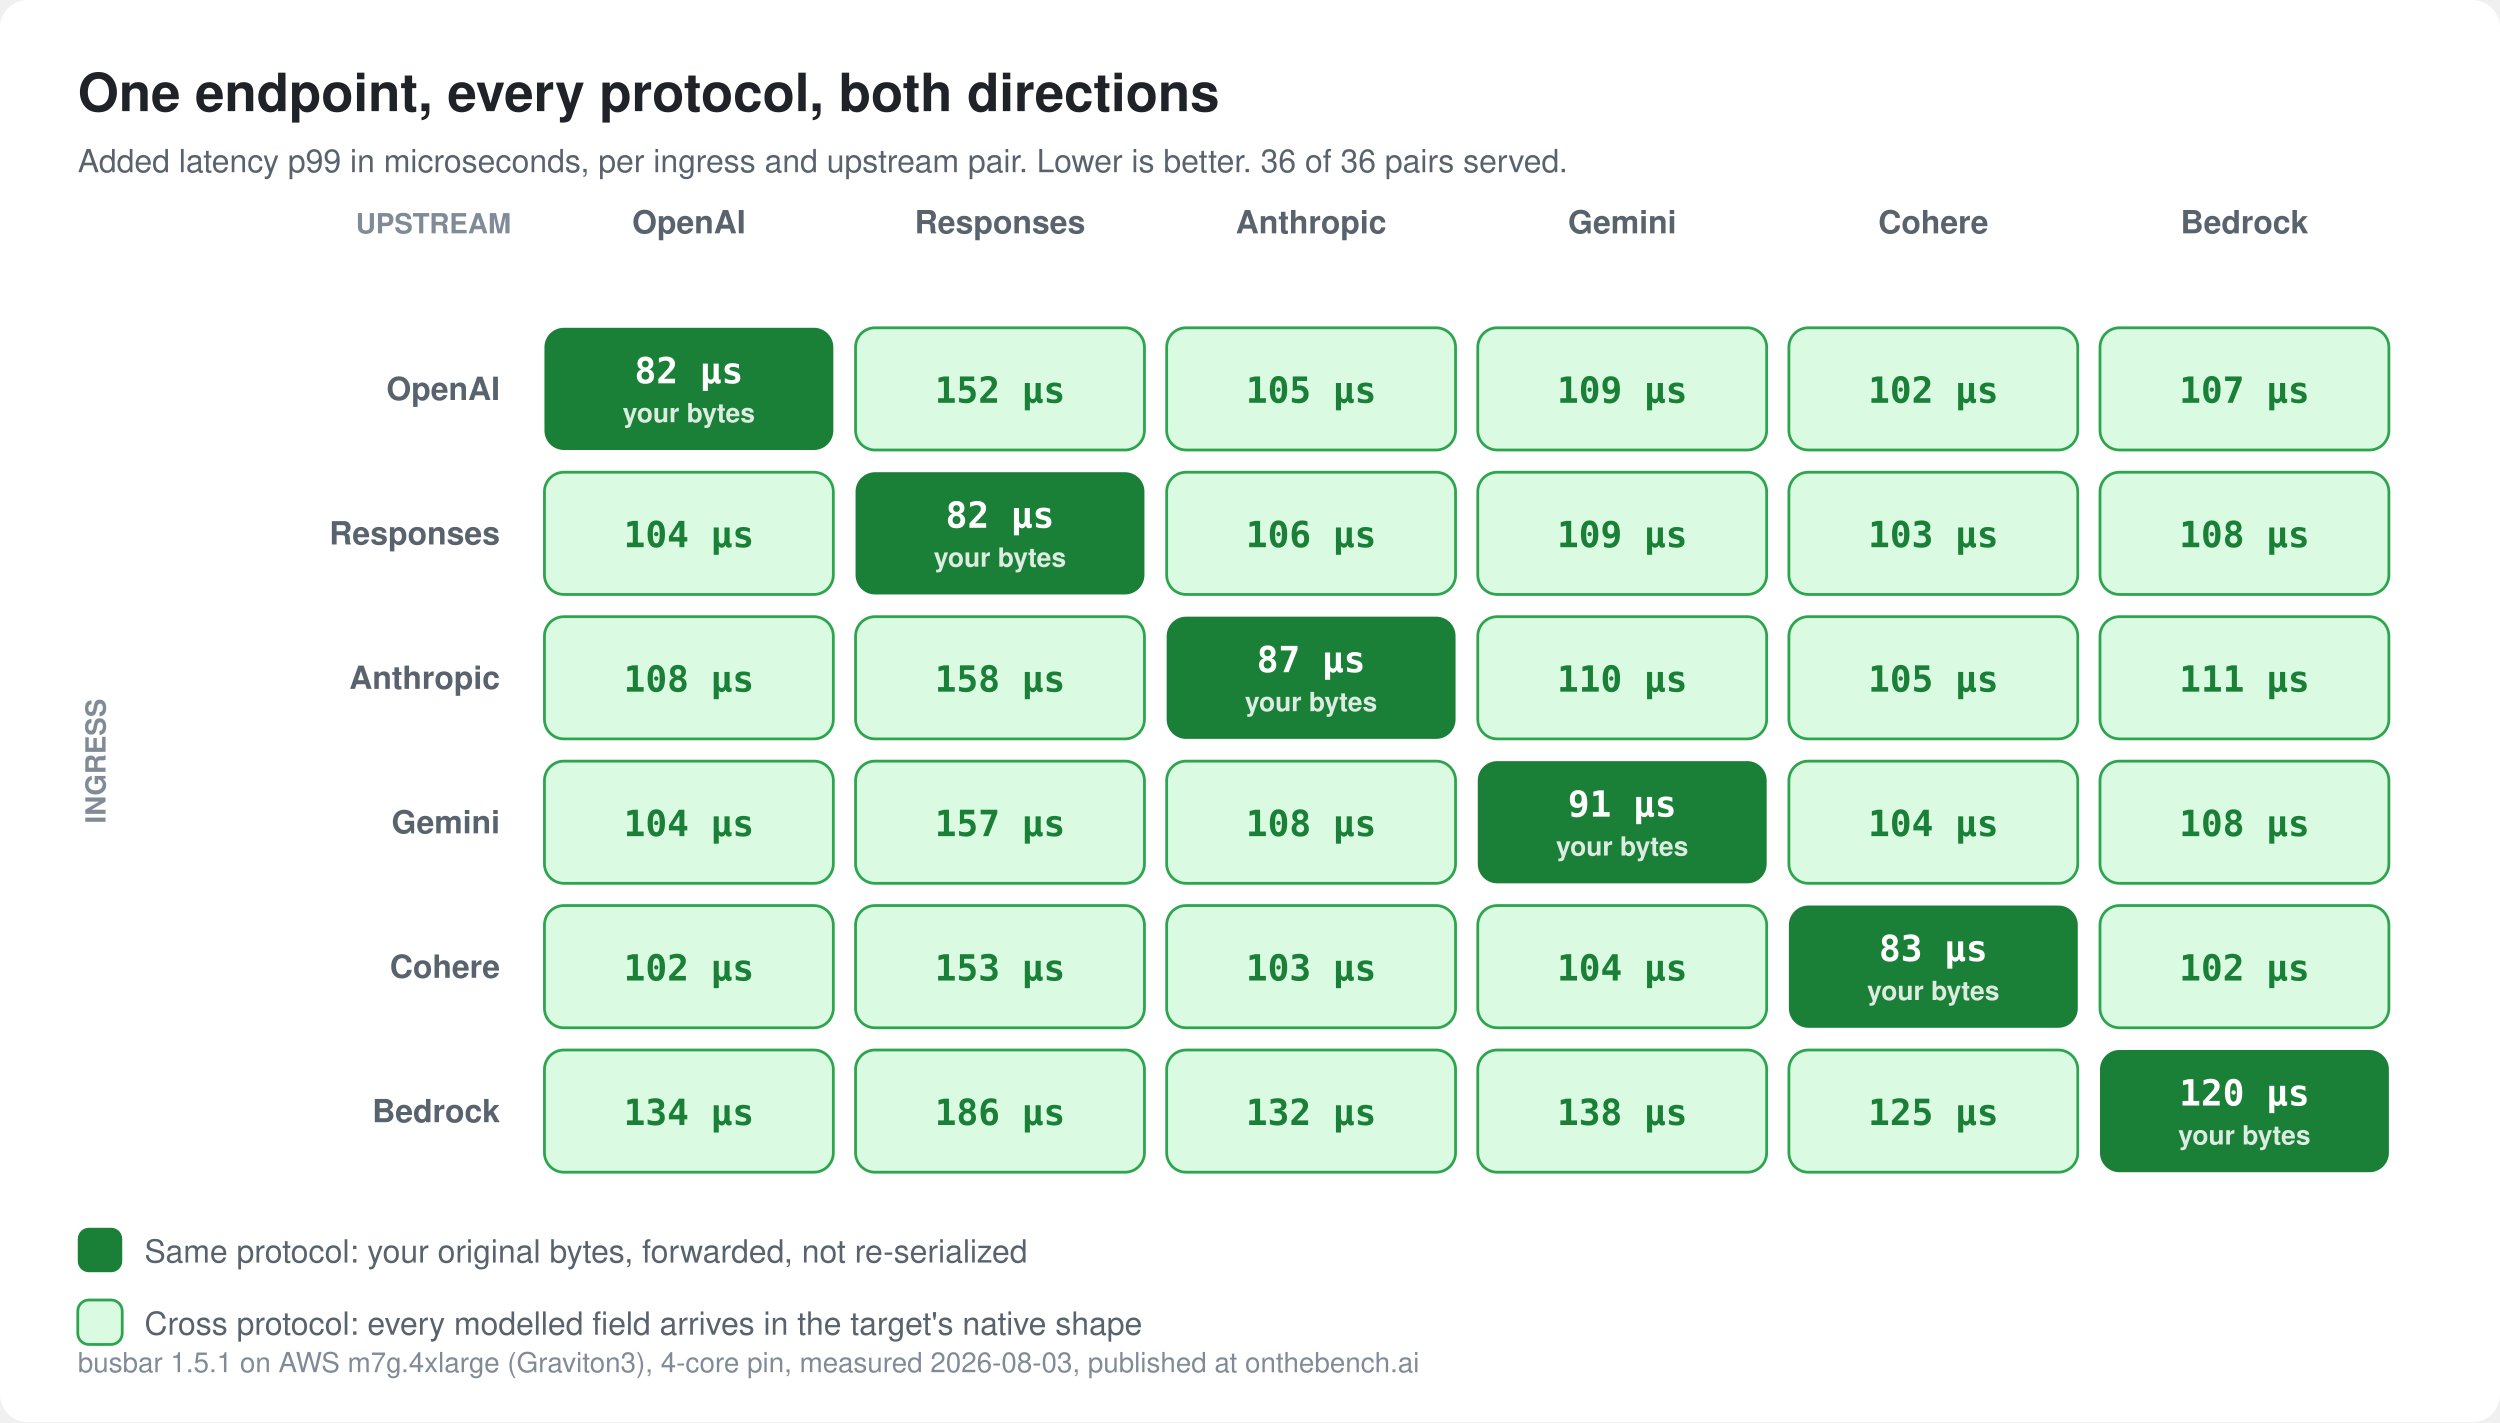
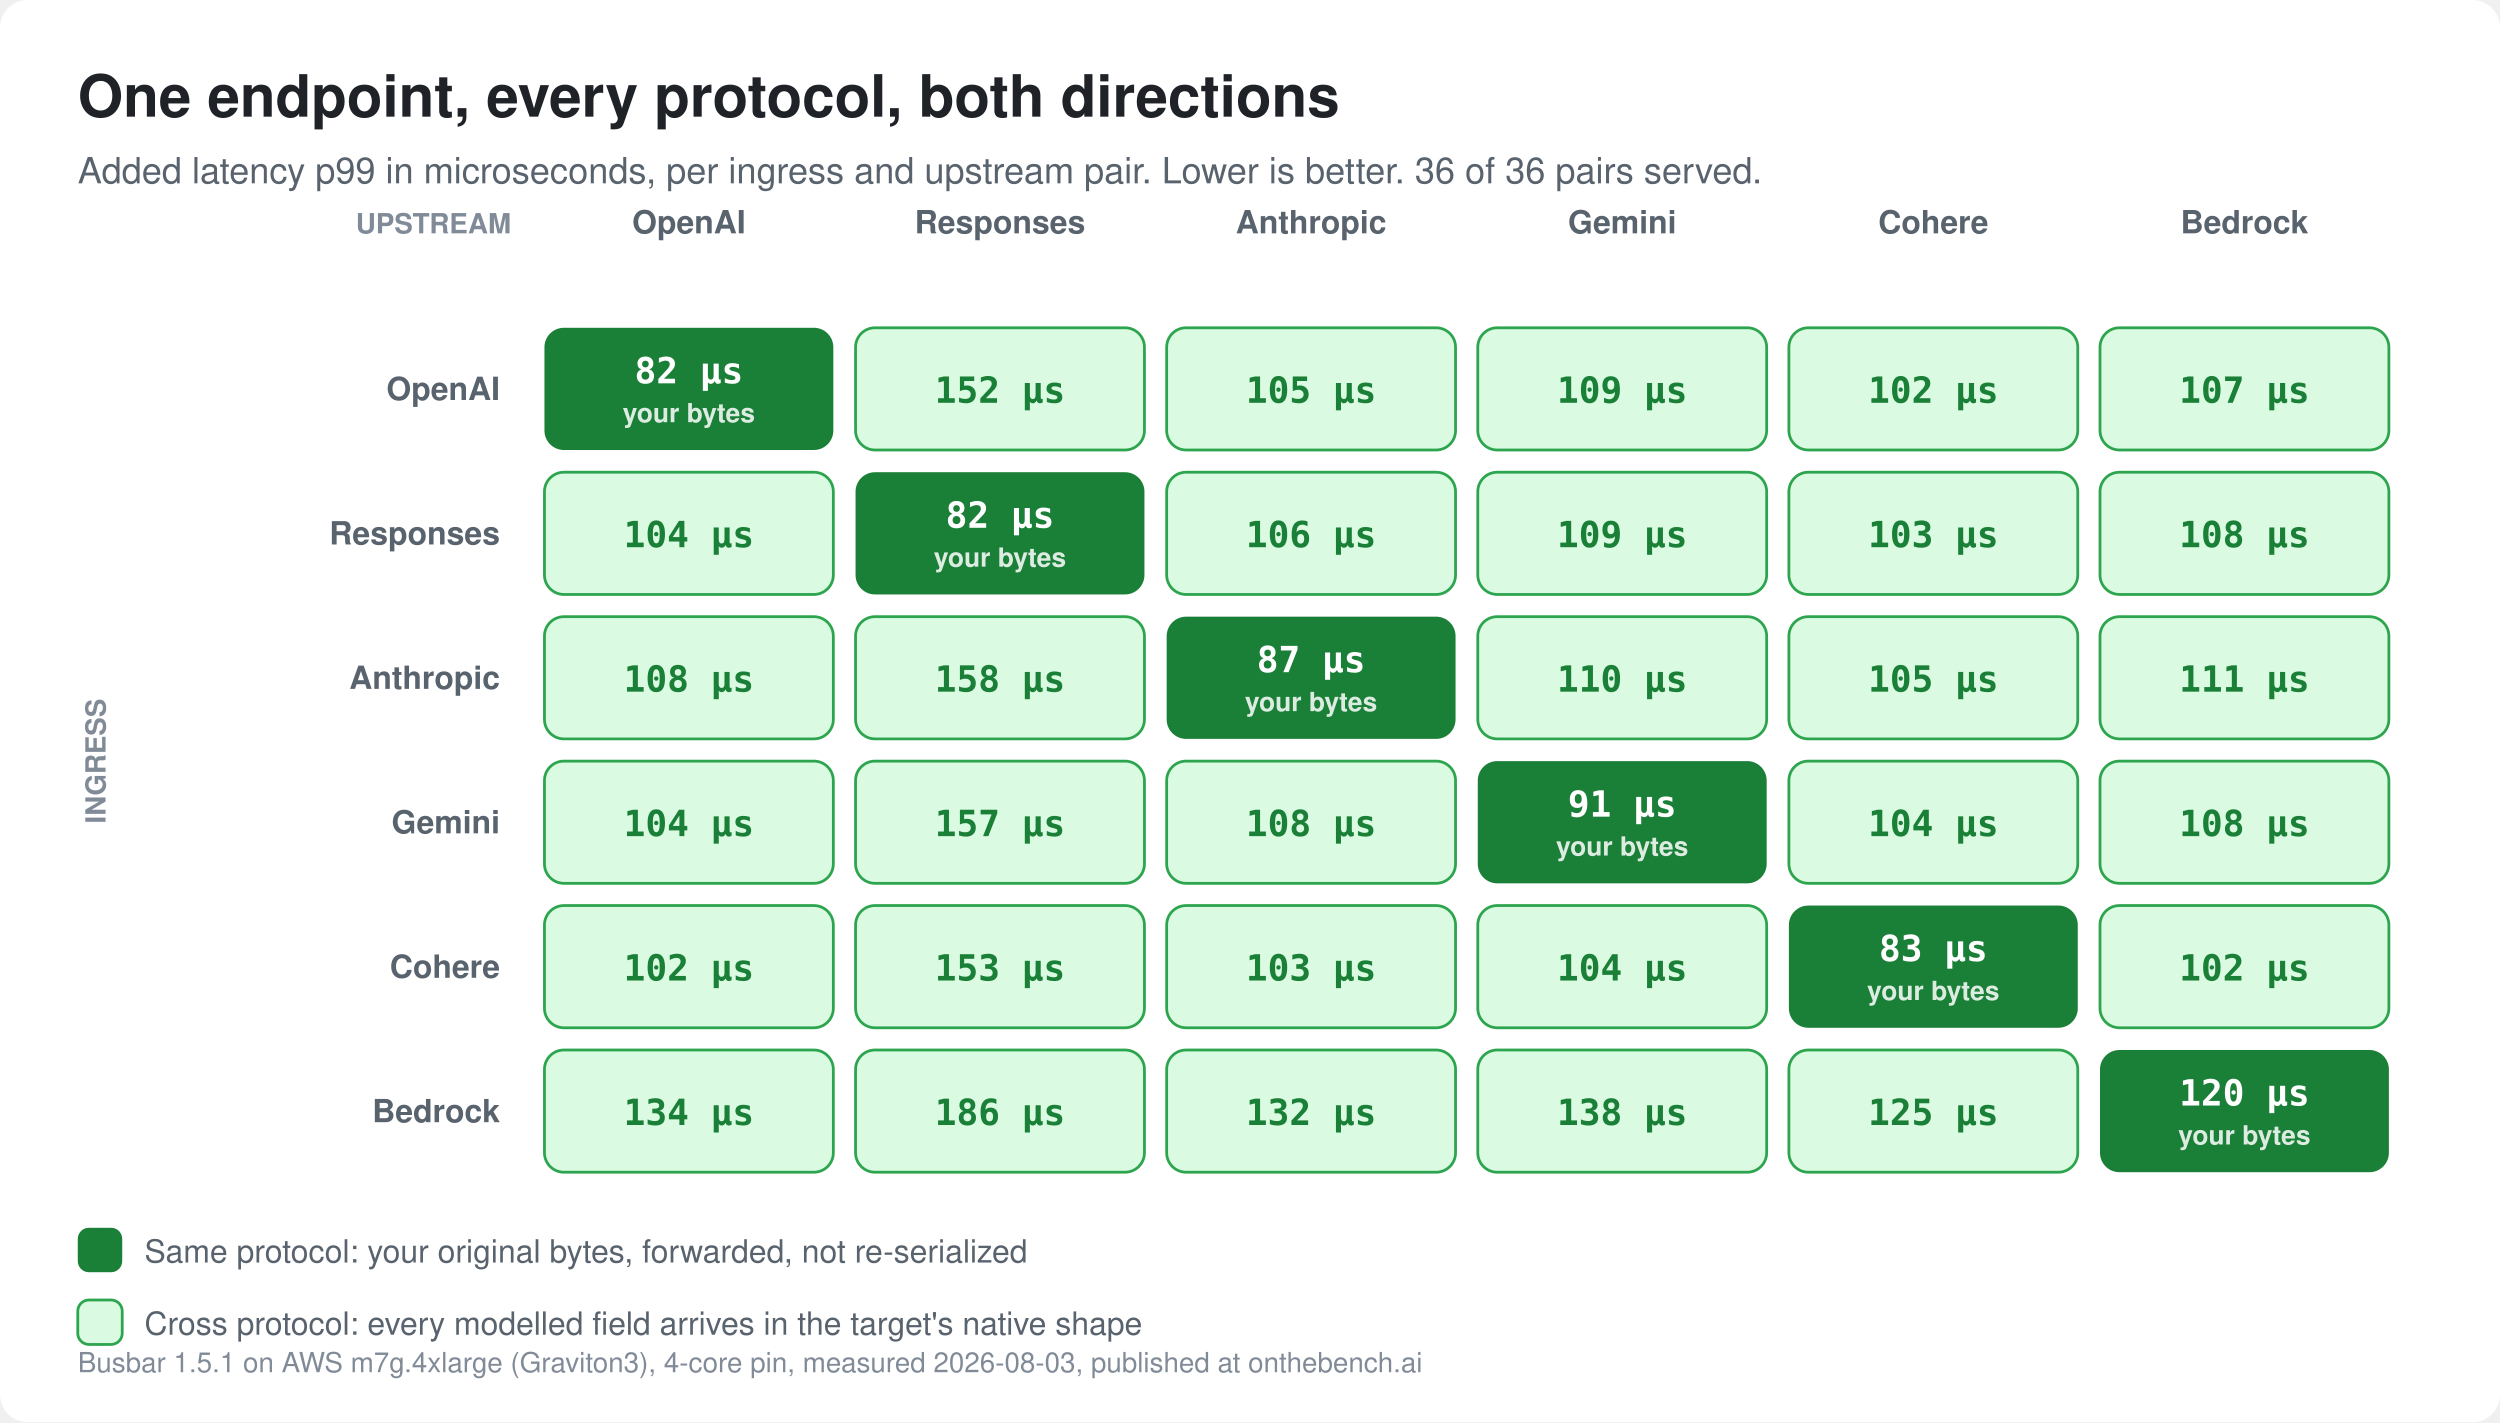
<svg xmlns="http://www.w3.org/2000/svg" width="900" height="512" viewBox="0 0 900 512" role="img" aria-label="One endpoint, every protocol, both directions">
  <rect width="900" height="512" rx="10" fill="#ffffff" />
-   <text x="28.0" y="40.0" font-family="ui-sans-serif,-apple-system,BlinkMacSystemFont,'Segoe UI',Helvetica,Arial,sans-serif" font-size="19" font-weight="650" fill="#1f2328" text-anchor="start">One endpoint, every protocol, both directions</text>
-   <text x="28.0" y="62.0" font-family="ui-sans-serif,-apple-system,BlinkMacSystemFont,'Segoe UI',Helvetica,Arial,sans-serif" font-size="11.5" font-weight="400" fill="#59636e" text-anchor="start">Added latency p99 in microseconds, per ingress and upstream pair. Lower is better. 36 of 36 pairs served.</text>
+   <text x="28.0" y="42.0" font-family="ui-sans-serif,-apple-system,BlinkMacSystemFont,'Segoe UI',Helvetica,Arial,sans-serif" font-size="21" font-weight="650" fill="#1f2328" text-anchor="start">One endpoint, every protocol, both directions</text>
+   <text x="28.0" y="66.0" font-family="ui-sans-serif,-apple-system,BlinkMacSystemFont,'Segoe UI',Helvetica,Arial,sans-serif" font-size="13" font-weight="400" fill="#59636e" text-anchor="start">Added latency p99 in microseconds, per ingress and upstream pair. Lower is better. 36 of 36 pairs served.</text>
  <text x="184.0" y="84.0" font-family="ui-sans-serif,-apple-system,BlinkMacSystemFont,'Segoe UI',Helvetica,Arial,sans-serif" font-size="10" font-weight="700" fill="#818b98" text-anchor="end">UPSTREAM</text>
  <text x="248.0" y="84.0" font-family="ui-sans-serif,-apple-system,BlinkMacSystemFont,'Segoe UI',Helvetica,Arial,sans-serif" font-size="11.5" font-weight="600" fill="#59636e" text-anchor="middle">OpenAI</text>
  <text x="360.0" y="84.0" font-family="ui-sans-serif,-apple-system,BlinkMacSystemFont,'Segoe UI',Helvetica,Arial,sans-serif" font-size="11.5" font-weight="600" fill="#59636e" text-anchor="middle">Responses</text>
  <text x="472.0" y="84.0" font-family="ui-sans-serif,-apple-system,BlinkMacSystemFont,'Segoe UI',Helvetica,Arial,sans-serif" font-size="11.5" font-weight="600" fill="#59636e" text-anchor="middle">Anthropic</text>
  <text x="584.0" y="84.0" font-family="ui-sans-serif,-apple-system,BlinkMacSystemFont,'Segoe UI',Helvetica,Arial,sans-serif" font-size="11.5" font-weight="600" fill="#59636e" text-anchor="middle">Gemini</text>
  <text x="696.0" y="84.0" font-family="ui-sans-serif,-apple-system,BlinkMacSystemFont,'Segoe UI',Helvetica,Arial,sans-serif" font-size="11.5" font-weight="600" fill="#59636e" text-anchor="middle">Cohere</text>
  <text x="808.0" y="84.0" font-family="ui-sans-serif,-apple-system,BlinkMacSystemFont,'Segoe UI',Helvetica,Arial,sans-serif" font-size="11.5" font-weight="600" fill="#59636e" text-anchor="middle">Bedrock</text>
  <g transform="translate(38,274) rotate(-90)">
    <text x="0.0" y="0.0" font-family="ui-sans-serif,-apple-system,BlinkMacSystemFont,'Segoe UI',Helvetica,Arial,sans-serif" font-size="10" font-weight="700" fill="#818b98" text-anchor="middle">INGRESS</text>
  </g>
  <text x="180.0" y="144.0" font-family="ui-sans-serif,-apple-system,BlinkMacSystemFont,'Segoe UI',Helvetica,Arial,sans-serif" font-size="11.5" font-weight="600" fill="#59636e" text-anchor="end">OpenAI</text>
  <rect x="196.0" y="118.0" width="104.0" height="44.0" rx="7" fill="#1a7f37" />
  <text x="248.0" y="138.0" font-family="ui-monospace,SFMono-Regular,'SF Mono',Menlo,Consolas,monospace" font-size="13" font-weight="700" fill="#ffffff" text-anchor="middle">82 µs</text>
  <text x="248.0" y="152.0" font-family="ui-sans-serif,-apple-system,BlinkMacSystemFont,'Segoe UI',Helvetica,Arial,sans-serif" font-size="9.5" font-weight="600" fill="#ffffff" text-anchor="middle" opacity="0.85">your bytes</text>
  <rect x="308.0" y="118.0" width="104.0" height="44.0" rx="7" fill="#dafbe1" stroke="#2da44e" stroke-width="1" />
  <text x="360.0" y="145.0" font-family="ui-monospace,SFMono-Regular,'SF Mono',Menlo,Consolas,monospace" font-size="13" font-weight="600" fill="#1a7f37" text-anchor="middle">152 µs</text>
  <rect x="420.0" y="118.0" width="104.0" height="44.0" rx="7" fill="#dafbe1" stroke="#2da44e" stroke-width="1" />
  <text x="472.0" y="145.0" font-family="ui-monospace,SFMono-Regular,'SF Mono',Menlo,Consolas,monospace" font-size="13" font-weight="600" fill="#1a7f37" text-anchor="middle">105 µs</text>
  <rect x="532.0" y="118.0" width="104.0" height="44.0" rx="7" fill="#dafbe1" stroke="#2da44e" stroke-width="1" />
  <text x="584.0" y="145.0" font-family="ui-monospace,SFMono-Regular,'SF Mono',Menlo,Consolas,monospace" font-size="13" font-weight="600" fill="#1a7f37" text-anchor="middle">109 µs</text>
  <rect x="644.0" y="118.0" width="104.0" height="44.0" rx="7" fill="#dafbe1" stroke="#2da44e" stroke-width="1" />
  <text x="696.0" y="145.0" font-family="ui-monospace,SFMono-Regular,'SF Mono',Menlo,Consolas,monospace" font-size="13" font-weight="600" fill="#1a7f37" text-anchor="middle">102 µs</text>
  <rect x="756.0" y="118.0" width="104.0" height="44.0" rx="7" fill="#dafbe1" stroke="#2da44e" stroke-width="1" />
  <text x="808.0" y="145.0" font-family="ui-monospace,SFMono-Regular,'SF Mono',Menlo,Consolas,monospace" font-size="13" font-weight="600" fill="#1a7f37" text-anchor="middle">107 µs</text>
  <text x="180.0" y="196.0" font-family="ui-sans-serif,-apple-system,BlinkMacSystemFont,'Segoe UI',Helvetica,Arial,sans-serif" font-size="11.5" font-weight="600" fill="#59636e" text-anchor="end">Responses</text>
  <rect x="196.0" y="170.0" width="104.0" height="44.0" rx="7" fill="#dafbe1" stroke="#2da44e" stroke-width="1" />
  <text x="248.0" y="197.0" font-family="ui-monospace,SFMono-Regular,'SF Mono',Menlo,Consolas,monospace" font-size="13" font-weight="600" fill="#1a7f37" text-anchor="middle">104 µs</text>
  <rect x="308.0" y="170.0" width="104.0" height="44.0" rx="7" fill="#1a7f37" />
  <text x="360.0" y="190.0" font-family="ui-monospace,SFMono-Regular,'SF Mono',Menlo,Consolas,monospace" font-size="13" font-weight="700" fill="#ffffff" text-anchor="middle">82 µs</text>
  <text x="360.0" y="204.0" font-family="ui-sans-serif,-apple-system,BlinkMacSystemFont,'Segoe UI',Helvetica,Arial,sans-serif" font-size="9.5" font-weight="600" fill="#ffffff" text-anchor="middle" opacity="0.85">your bytes</text>
  <rect x="420.0" y="170.0" width="104.0" height="44.0" rx="7" fill="#dafbe1" stroke="#2da44e" stroke-width="1" />
  <text x="472.0" y="197.0" font-family="ui-monospace,SFMono-Regular,'SF Mono',Menlo,Consolas,monospace" font-size="13" font-weight="600" fill="#1a7f37" text-anchor="middle">106 µs</text>
  <rect x="532.0" y="170.0" width="104.0" height="44.0" rx="7" fill="#dafbe1" stroke="#2da44e" stroke-width="1" />
  <text x="584.0" y="197.0" font-family="ui-monospace,SFMono-Regular,'SF Mono',Menlo,Consolas,monospace" font-size="13" font-weight="600" fill="#1a7f37" text-anchor="middle">109 µs</text>
  <rect x="644.0" y="170.0" width="104.0" height="44.0" rx="7" fill="#dafbe1" stroke="#2da44e" stroke-width="1" />
  <text x="696.0" y="197.0" font-family="ui-monospace,SFMono-Regular,'SF Mono',Menlo,Consolas,monospace" font-size="13" font-weight="600" fill="#1a7f37" text-anchor="middle">103 µs</text>
  <rect x="756.0" y="170.0" width="104.0" height="44.0" rx="7" fill="#dafbe1" stroke="#2da44e" stroke-width="1" />
  <text x="808.0" y="197.0" font-family="ui-monospace,SFMono-Regular,'SF Mono',Menlo,Consolas,monospace" font-size="13" font-weight="600" fill="#1a7f37" text-anchor="middle">108 µs</text>
  <text x="180.0" y="248.0" font-family="ui-sans-serif,-apple-system,BlinkMacSystemFont,'Segoe UI',Helvetica,Arial,sans-serif" font-size="11.5" font-weight="600" fill="#59636e" text-anchor="end">Anthropic</text>
  <rect x="196.0" y="222.0" width="104.0" height="44.0" rx="7" fill="#dafbe1" stroke="#2da44e" stroke-width="1" />
  <text x="248.0" y="249.0" font-family="ui-monospace,SFMono-Regular,'SF Mono',Menlo,Consolas,monospace" font-size="13" font-weight="600" fill="#1a7f37" text-anchor="middle">108 µs</text>
  <rect x="308.0" y="222.0" width="104.0" height="44.0" rx="7" fill="#dafbe1" stroke="#2da44e" stroke-width="1" />
  <text x="360.0" y="249.0" font-family="ui-monospace,SFMono-Regular,'SF Mono',Menlo,Consolas,monospace" font-size="13" font-weight="600" fill="#1a7f37" text-anchor="middle">158 µs</text>
  <rect x="420.0" y="222.0" width="104.0" height="44.0" rx="7" fill="#1a7f37" />
  <text x="472.0" y="242.0" font-family="ui-monospace,SFMono-Regular,'SF Mono',Menlo,Consolas,monospace" font-size="13" font-weight="700" fill="#ffffff" text-anchor="middle">87 µs</text>
  <text x="472.0" y="256.0" font-family="ui-sans-serif,-apple-system,BlinkMacSystemFont,'Segoe UI',Helvetica,Arial,sans-serif" font-size="9.5" font-weight="600" fill="#ffffff" text-anchor="middle" opacity="0.85">your bytes</text>
  <rect x="532.0" y="222.0" width="104.0" height="44.0" rx="7" fill="#dafbe1" stroke="#2da44e" stroke-width="1" />
  <text x="584.0" y="249.0" font-family="ui-monospace,SFMono-Regular,'SF Mono',Menlo,Consolas,monospace" font-size="13" font-weight="600" fill="#1a7f37" text-anchor="middle">110 µs</text>
  <rect x="644.0" y="222.0" width="104.0" height="44.0" rx="7" fill="#dafbe1" stroke="#2da44e" stroke-width="1" />
  <text x="696.0" y="249.0" font-family="ui-monospace,SFMono-Regular,'SF Mono',Menlo,Consolas,monospace" font-size="13" font-weight="600" fill="#1a7f37" text-anchor="middle">105 µs</text>
  <rect x="756.0" y="222.0" width="104.0" height="44.0" rx="7" fill="#dafbe1" stroke="#2da44e" stroke-width="1" />
  <text x="808.0" y="249.0" font-family="ui-monospace,SFMono-Regular,'SF Mono',Menlo,Consolas,monospace" font-size="13" font-weight="600" fill="#1a7f37" text-anchor="middle">111 µs</text>
  <text x="180.0" y="300.0" font-family="ui-sans-serif,-apple-system,BlinkMacSystemFont,'Segoe UI',Helvetica,Arial,sans-serif" font-size="11.5" font-weight="600" fill="#59636e" text-anchor="end">Gemini</text>
  <rect x="196.0" y="274.0" width="104.0" height="44.0" rx="7" fill="#dafbe1" stroke="#2da44e" stroke-width="1" />
  <text x="248.0" y="301.0" font-family="ui-monospace,SFMono-Regular,'SF Mono',Menlo,Consolas,monospace" font-size="13" font-weight="600" fill="#1a7f37" text-anchor="middle">104 µs</text>
  <rect x="308.0" y="274.0" width="104.0" height="44.0" rx="7" fill="#dafbe1" stroke="#2da44e" stroke-width="1" />
  <text x="360.0" y="301.0" font-family="ui-monospace,SFMono-Regular,'SF Mono',Menlo,Consolas,monospace" font-size="13" font-weight="600" fill="#1a7f37" text-anchor="middle">157 µs</text>
  <rect x="420.0" y="274.0" width="104.0" height="44.0" rx="7" fill="#dafbe1" stroke="#2da44e" stroke-width="1" />
  <text x="472.0" y="301.0" font-family="ui-monospace,SFMono-Regular,'SF Mono',Menlo,Consolas,monospace" font-size="13" font-weight="600" fill="#1a7f37" text-anchor="middle">108 µs</text>
  <rect x="532.0" y="274.0" width="104.0" height="44.0" rx="7" fill="#1a7f37" />
  <text x="584.0" y="294.0" font-family="ui-monospace,SFMono-Regular,'SF Mono',Menlo,Consolas,monospace" font-size="13" font-weight="700" fill="#ffffff" text-anchor="middle">91 µs</text>
  <text x="584.0" y="308.0" font-family="ui-sans-serif,-apple-system,BlinkMacSystemFont,'Segoe UI',Helvetica,Arial,sans-serif" font-size="9.5" font-weight="600" fill="#ffffff" text-anchor="middle" opacity="0.85">your bytes</text>
  <rect x="644.0" y="274.0" width="104.0" height="44.0" rx="7" fill="#dafbe1" stroke="#2da44e" stroke-width="1" />
  <text x="696.0" y="301.0" font-family="ui-monospace,SFMono-Regular,'SF Mono',Menlo,Consolas,monospace" font-size="13" font-weight="600" fill="#1a7f37" text-anchor="middle">104 µs</text>
  <rect x="756.0" y="274.0" width="104.0" height="44.0" rx="7" fill="#dafbe1" stroke="#2da44e" stroke-width="1" />
  <text x="808.0" y="301.0" font-family="ui-monospace,SFMono-Regular,'SF Mono',Menlo,Consolas,monospace" font-size="13" font-weight="600" fill="#1a7f37" text-anchor="middle">108 µs</text>
  <text x="180.0" y="352.0" font-family="ui-sans-serif,-apple-system,BlinkMacSystemFont,'Segoe UI',Helvetica,Arial,sans-serif" font-size="11.5" font-weight="600" fill="#59636e" text-anchor="end">Cohere</text>
  <rect x="196.0" y="326.0" width="104.0" height="44.0" rx="7" fill="#dafbe1" stroke="#2da44e" stroke-width="1" />
  <text x="248.0" y="353.0" font-family="ui-monospace,SFMono-Regular,'SF Mono',Menlo,Consolas,monospace" font-size="13" font-weight="600" fill="#1a7f37" text-anchor="middle">102 µs</text>
  <rect x="308.0" y="326.0" width="104.0" height="44.0" rx="7" fill="#dafbe1" stroke="#2da44e" stroke-width="1" />
  <text x="360.0" y="353.0" font-family="ui-monospace,SFMono-Regular,'SF Mono',Menlo,Consolas,monospace" font-size="13" font-weight="600" fill="#1a7f37" text-anchor="middle">153 µs</text>
  <rect x="420.0" y="326.0" width="104.0" height="44.0" rx="7" fill="#dafbe1" stroke="#2da44e" stroke-width="1" />
  <text x="472.0" y="353.0" font-family="ui-monospace,SFMono-Regular,'SF Mono',Menlo,Consolas,monospace" font-size="13" font-weight="600" fill="#1a7f37" text-anchor="middle">103 µs</text>
  <rect x="532.0" y="326.0" width="104.0" height="44.0" rx="7" fill="#dafbe1" stroke="#2da44e" stroke-width="1" />
  <text x="584.0" y="353.0" font-family="ui-monospace,SFMono-Regular,'SF Mono',Menlo,Consolas,monospace" font-size="13" font-weight="600" fill="#1a7f37" text-anchor="middle">104 µs</text>
  <rect x="644.0" y="326.0" width="104.0" height="44.0" rx="7" fill="#1a7f37" />
  <text x="696.0" y="346.0" font-family="ui-monospace,SFMono-Regular,'SF Mono',Menlo,Consolas,monospace" font-size="13" font-weight="700" fill="#ffffff" text-anchor="middle">83 µs</text>
  <text x="696.0" y="360.0" font-family="ui-sans-serif,-apple-system,BlinkMacSystemFont,'Segoe UI',Helvetica,Arial,sans-serif" font-size="9.5" font-weight="600" fill="#ffffff" text-anchor="middle" opacity="0.85">your bytes</text>
  <rect x="756.0" y="326.0" width="104.0" height="44.0" rx="7" fill="#dafbe1" stroke="#2da44e" stroke-width="1" />
  <text x="808.0" y="353.0" font-family="ui-monospace,SFMono-Regular,'SF Mono',Menlo,Consolas,monospace" font-size="13" font-weight="600" fill="#1a7f37" text-anchor="middle">102 µs</text>
  <text x="180.0" y="404.0" font-family="ui-sans-serif,-apple-system,BlinkMacSystemFont,'Segoe UI',Helvetica,Arial,sans-serif" font-size="11.5" font-weight="600" fill="#59636e" text-anchor="end">Bedrock</text>
  <rect x="196.0" y="378.0" width="104.0" height="44.0" rx="7" fill="#dafbe1" stroke="#2da44e" stroke-width="1" />
  <text x="248.0" y="405.0" font-family="ui-monospace,SFMono-Regular,'SF Mono',Menlo,Consolas,monospace" font-size="13" font-weight="600" fill="#1a7f37" text-anchor="middle">134 µs</text>
  <rect x="308.0" y="378.0" width="104.0" height="44.0" rx="7" fill="#dafbe1" stroke="#2da44e" stroke-width="1" />
  <text x="360.0" y="405.0" font-family="ui-monospace,SFMono-Regular,'SF Mono',Menlo,Consolas,monospace" font-size="13" font-weight="600" fill="#1a7f37" text-anchor="middle">186 µs</text>
  <rect x="420.0" y="378.0" width="104.0" height="44.0" rx="7" fill="#dafbe1" stroke="#2da44e" stroke-width="1" />
  <text x="472.0" y="405.0" font-family="ui-monospace,SFMono-Regular,'SF Mono',Menlo,Consolas,monospace" font-size="13" font-weight="600" fill="#1a7f37" text-anchor="middle">132 µs</text>
  <rect x="532.0" y="378.0" width="104.0" height="44.0" rx="7" fill="#dafbe1" stroke="#2da44e" stroke-width="1" />
  <text x="584.0" y="405.0" font-family="ui-monospace,SFMono-Regular,'SF Mono',Menlo,Consolas,monospace" font-size="13" font-weight="600" fill="#1a7f37" text-anchor="middle">138 µs</text>
  <rect x="644.0" y="378.0" width="104.0" height="44.0" rx="7" fill="#dafbe1" stroke="#2da44e" stroke-width="1" />
  <text x="696.0" y="405.0" font-family="ui-monospace,SFMono-Regular,'SF Mono',Menlo,Consolas,monospace" font-size="13" font-weight="600" fill="#1a7f37" text-anchor="middle">125 µs</text>
  <rect x="756.0" y="378.0" width="104.0" height="44.0" rx="7" fill="#1a7f37" />
  <text x="808.0" y="398.0" font-family="ui-monospace,SFMono-Regular,'SF Mono',Menlo,Consolas,monospace" font-size="13" font-weight="700" fill="#ffffff" text-anchor="middle">120 µs</text>
  <text x="808.0" y="412.0" font-family="ui-sans-serif,-apple-system,BlinkMacSystemFont,'Segoe UI',Helvetica,Arial,sans-serif" font-size="9.5" font-weight="600" fill="#ffffff" text-anchor="middle" opacity="0.85">your bytes</text>
  <rect x="28.0" y="442.0" width="16.0" height="16.0" rx="4" fill="#1a7f37" />
  <text x="52.0" y="454.5" font-family="ui-sans-serif,-apple-system,BlinkMacSystemFont,'Segoe UI',Helvetica,Arial,sans-serif" font-size="11.5" font-weight="400" fill="#59636e" text-anchor="start">Same protocol: your original bytes, forwarded, not re-serialized</text>
  <rect x="28.0" y="468.0" width="16.0" height="16.0" rx="4" fill="#dafbe1" stroke="#2da44e" stroke-width="1" />
  <text x="52.0" y="480.5" font-family="ui-sans-serif,-apple-system,BlinkMacSystemFont,'Segoe UI',Helvetica,Arial,sans-serif" font-size="11.5" font-weight="400" fill="#59636e" text-anchor="start">Cross protocol: every modelled field arrives in the target's native shape</text>
-   <text x="28.0" y="494.0" font-family="ui-sans-serif,-apple-system,BlinkMacSystemFont,'Segoe UI',Helvetica,Arial,sans-serif" font-size="10" font-weight="400" fill="#818b98" text-anchor="start">busbar 1.5.1 on AWS m7g.4xlarge (Graviton3), 4-core pin, measured 2026-08-03, published at onthebench.ai</text>
+   <text x="28.0" y="494.0" font-family="ui-sans-serif,-apple-system,BlinkMacSystemFont,'Segoe UI',Helvetica,Arial,sans-serif" font-size="10" font-weight="400" fill="#818b98" text-anchor="start">Busbar 1.5.1 on AWS m7g.4xlarge (Graviton3), 4-core pin, measured 2026-08-03, published at onthebench.ai</text>
</svg>
